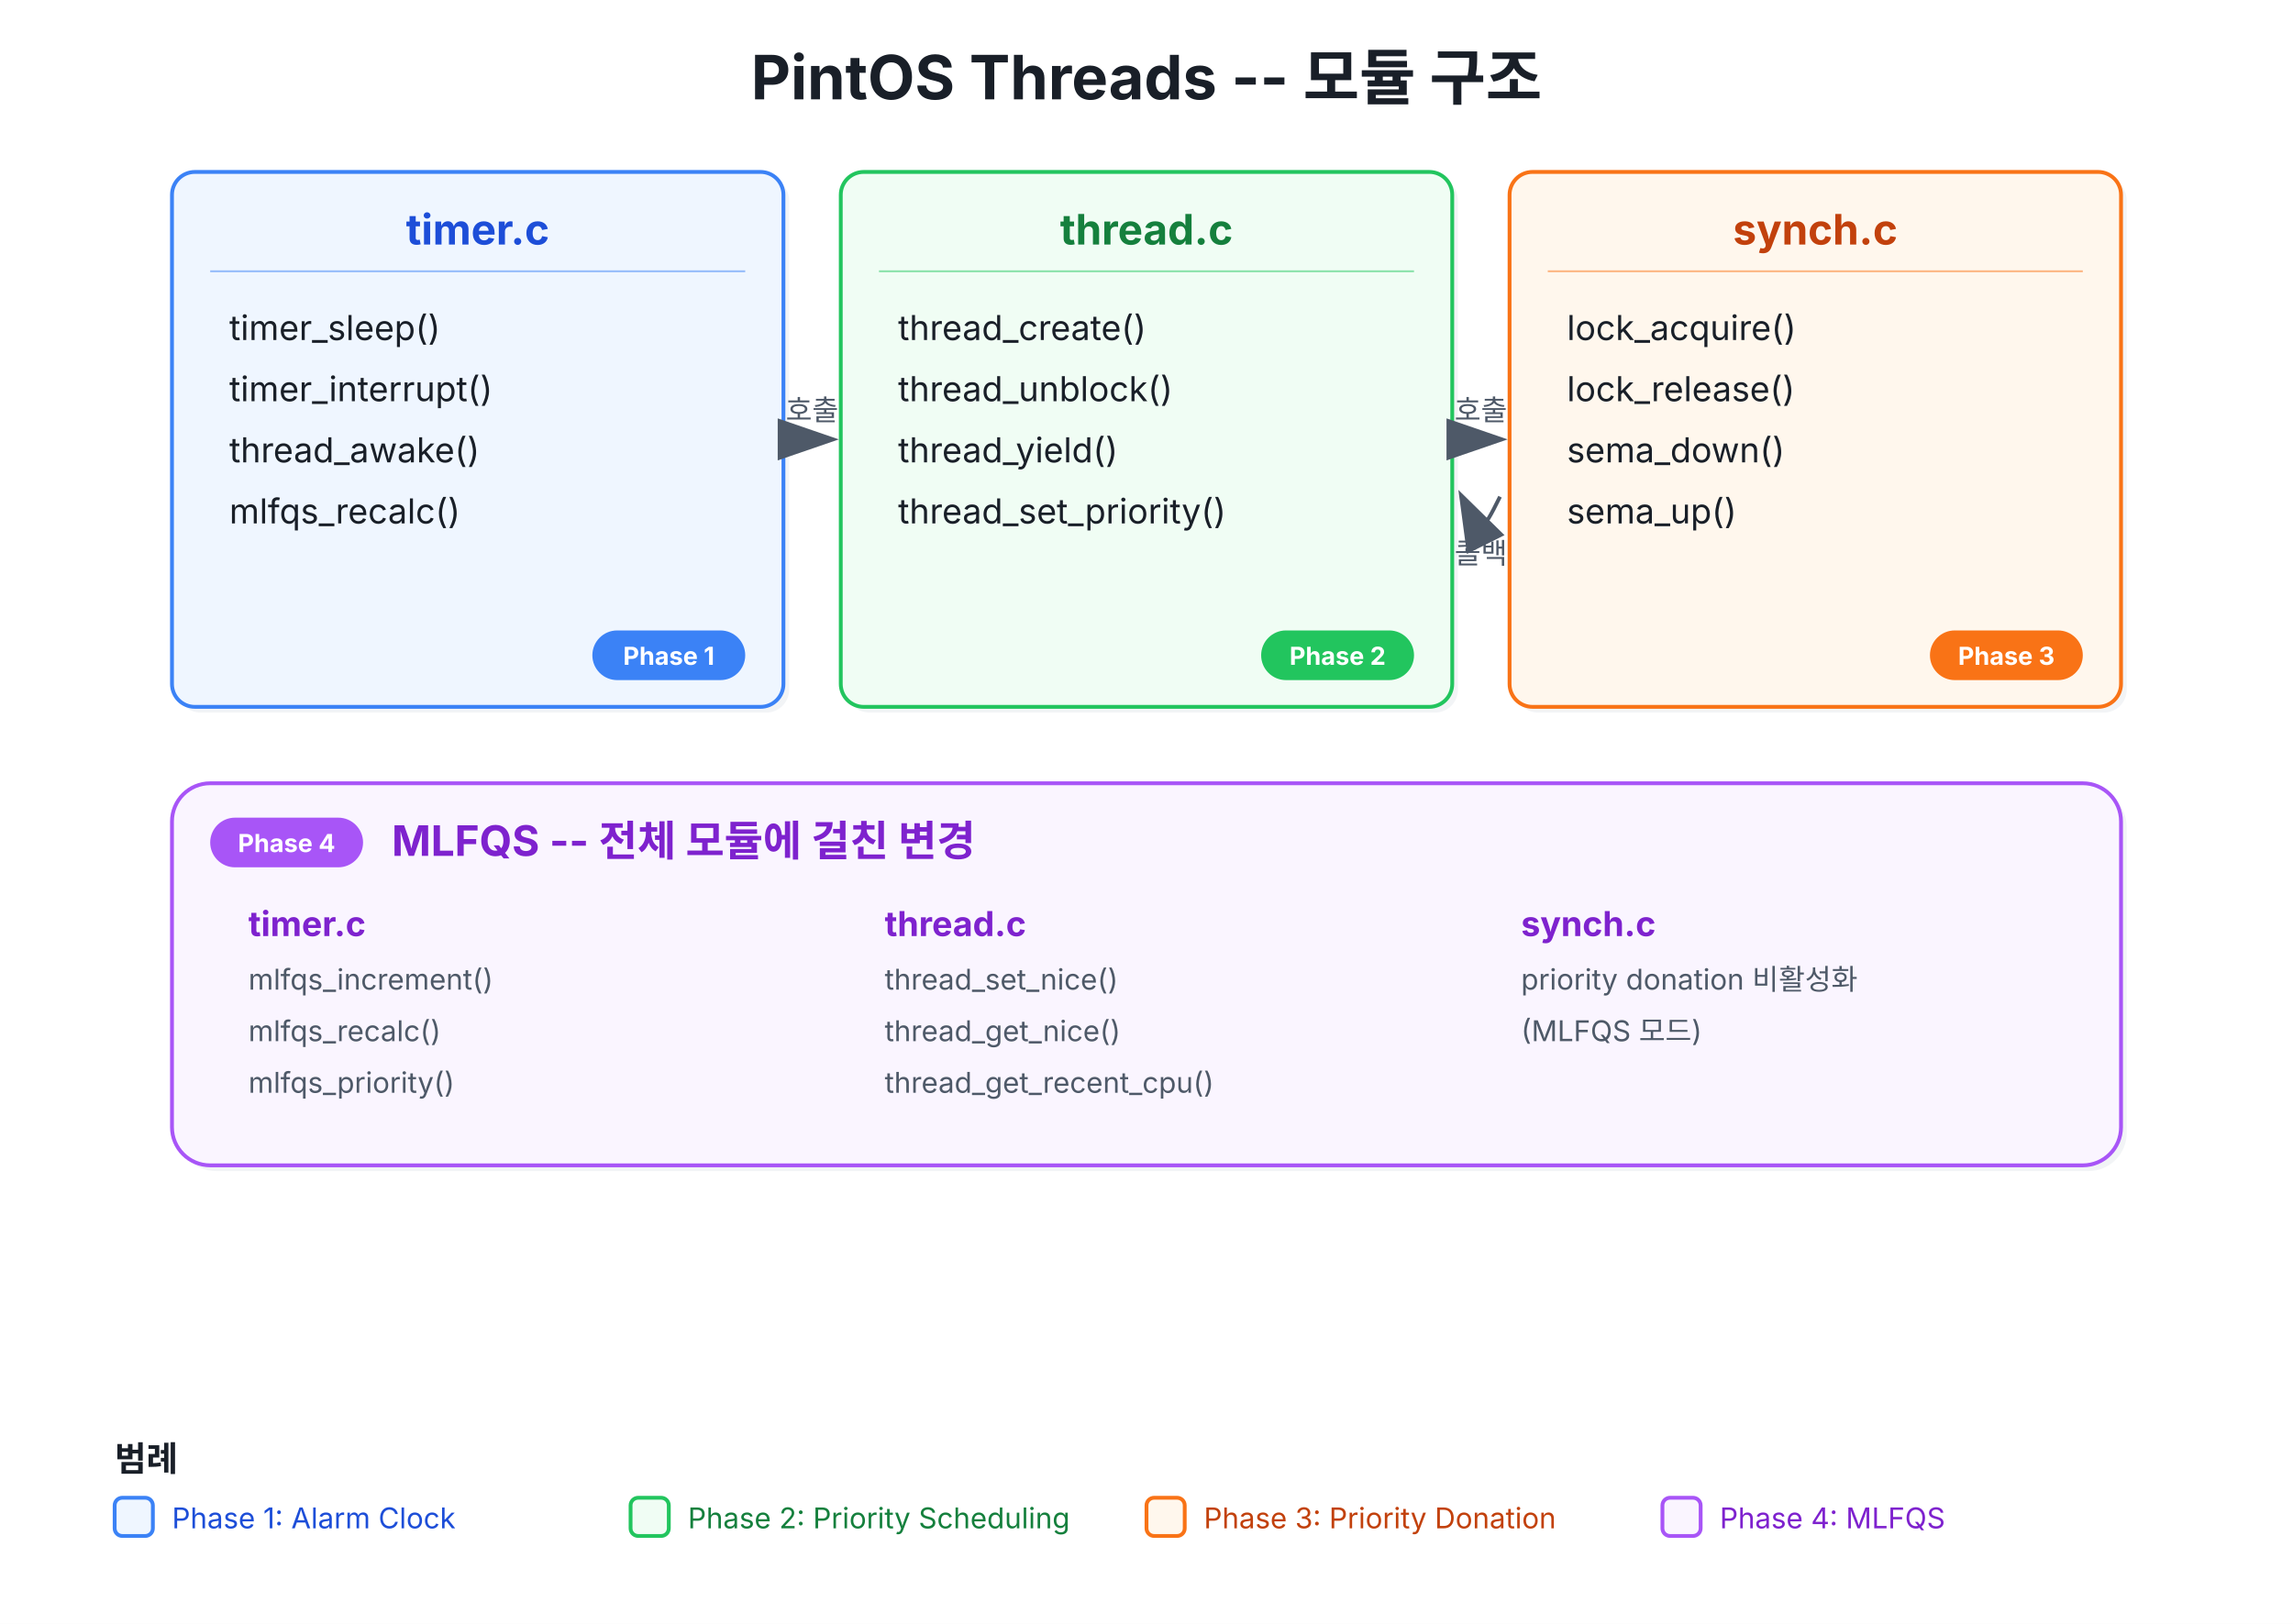
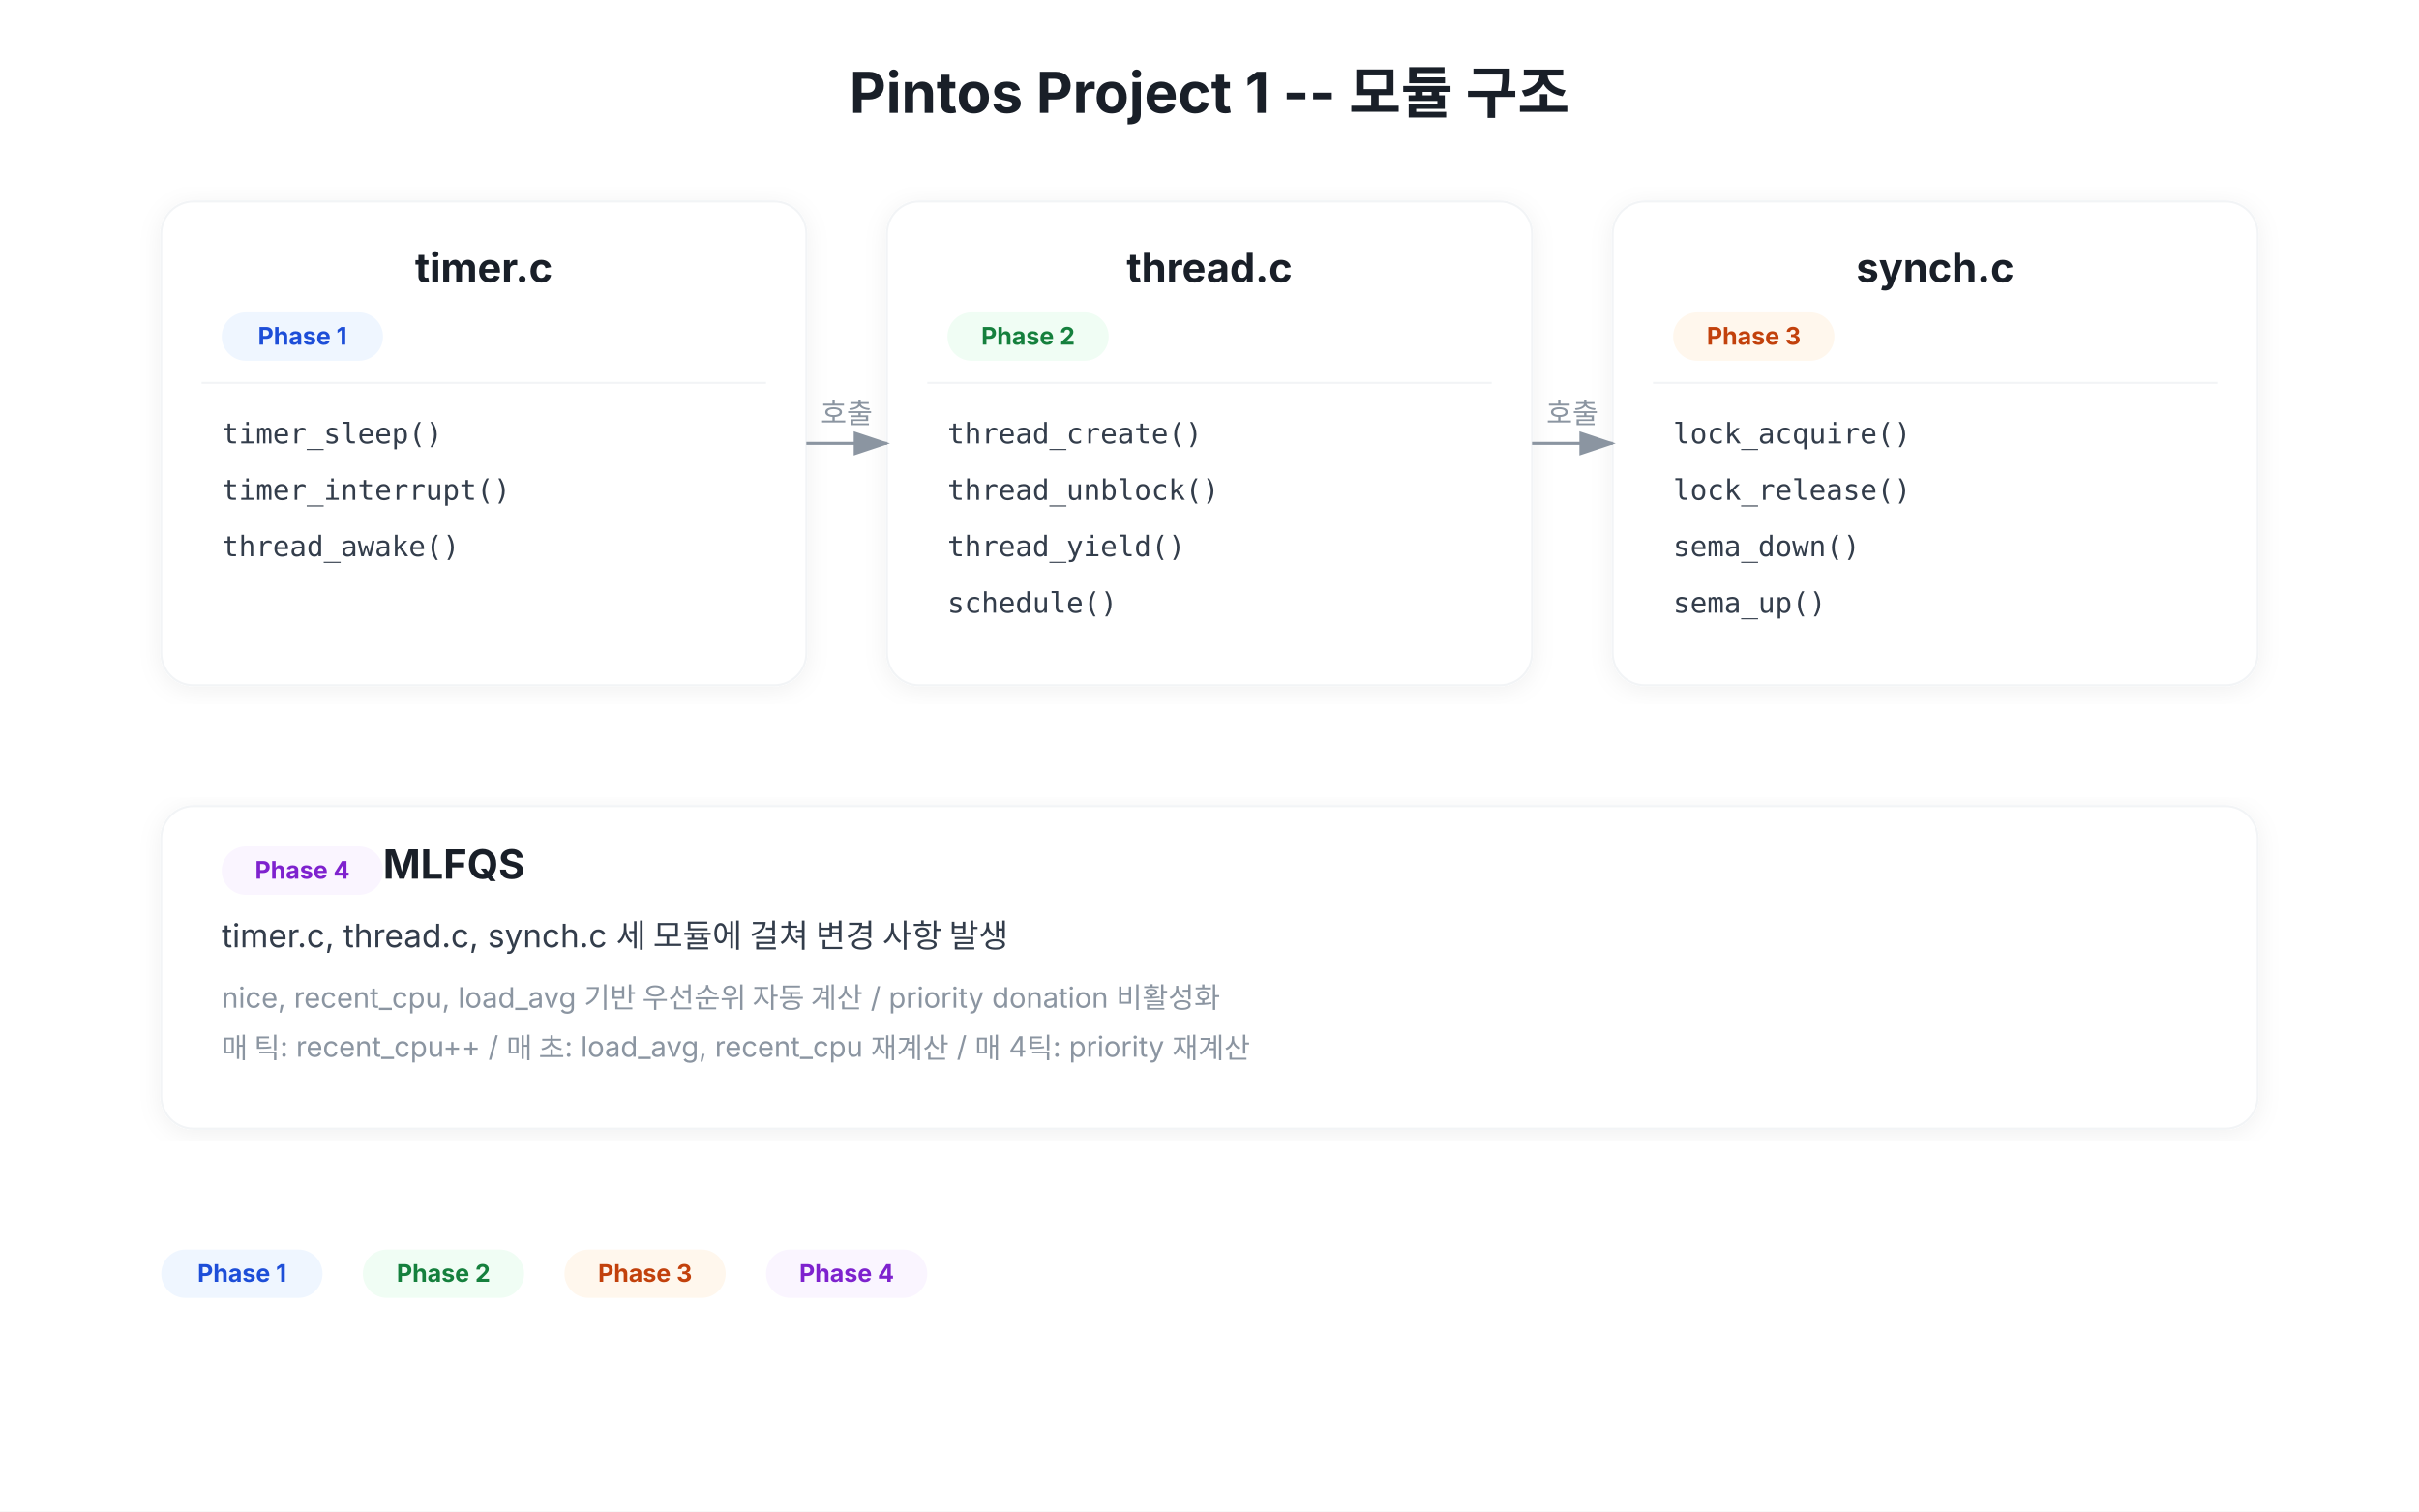
- <svg xmlns="http://www.w3.org/2000/svg" width="1200" height="850" viewBox="0 0 1200 850" font-family="system-ui, -apple-system, 'Segoe UI', sans-serif">
-   <rect width="1200" height="850" fill="#FFFFFF" />
-   <text x="600" y="52" text-anchor="middle" font-size="32" font-weight="bold" fill="#191F28">
-     PintOS Threads -- 모듈 구조
-   </text>
+ <svg xmlns="http://www.w3.org/2000/svg" width="1200" height="750" viewBox="0 0 1200 750" font-family="-apple-system, BlinkMacSystemFont, 'Segoe UI', sans-serif">
+   <rect width="1200" height="750" fill="#FFFFFF" />
  <defs>
-     <marker id="arr" markerWidth="16" markerHeight="11" refX="14" refY="5.5" orient="auto">
-       <polygon points="0 0, 16 5.5, 0 11" fill="#4E5968" />
+     <filter id="shadow" x="-4%" y="-4%" width="108%" height="108%">
+       <feDropShadow dx="0" dy="2" stdDeviation="6" flood-color="#000" flood-opacity="0.06" />
+     </filter>
+     <marker id="arrow" markerWidth="12" markerHeight="8" refX="11" refY="4" orient="auto">
+       <polygon points="0 0, 12 4, 0 8" fill="#8B95A1" />
    </marker>
  </defs>
-   <rect x="93" y="93" width="320" height="280" rx="12" fill="#F2F4F6" />
-   <rect x="90" y="90" width="320" height="280" rx="12" fill="#EFF6FF" stroke="#3B82F6" stroke-width="2" />
-   <text x="250" y="128" font-size="22" fill="#1D4ED8" text-anchor="middle" font-weight="bold">timer.c</text>
-   <line x1="110" y1="142" x2="390" y2="142" stroke="#3B82F6" stroke-width="1" opacity="0.5" />
-   <text x="120" y="178" font-size="18" fill="#191F28" text-anchor="start" font-weight="normal">timer_sleep()</text>
-   <text x="120" y="210" font-size="18" fill="#191F28" text-anchor="start" font-weight="normal">timer_interrupt()</text>
-   <text x="120" y="242" font-size="18" fill="#191F28" text-anchor="start" font-weight="normal">thread_awake()</text>
-   <text x="120" y="274" font-size="18" fill="#191F28" text-anchor="start" font-weight="normal">mlfqs_recalc()</text>
-   <rect x="310" y="330" width="80" height="26" rx="13" fill="#3B82F6" />
-   <text x="350" y="348" font-size="13" fill="#FFFFFF" text-anchor="middle" font-weight="bold">Phase 1</text>
-   <rect x="443" y="93" width="320" height="280" rx="12" fill="#F2F4F6" />
-   <rect x="440" y="90" width="320" height="280" rx="12" fill="#F0FDF4" stroke="#22C55E" stroke-width="2" />
-   <text x="600" y="128" font-size="22" fill="#15803D" text-anchor="middle" font-weight="bold">thread.c</text>
-   <line x1="460" y1="142" x2="740" y2="142" stroke="#22C55E" stroke-width="1" opacity="0.5" />
-   <text x="470" y="178" font-size="18" fill="#191F28" text-anchor="start" font-weight="normal">thread_create()</text>
-   <text x="470" y="210" font-size="18" fill="#191F28" text-anchor="start" font-weight="normal">thread_unblock()</text>
-   <text x="470" y="242" font-size="18" fill="#191F28" text-anchor="start" font-weight="normal">thread_yield()</text>
-   <text x="470" y="274" font-size="18" fill="#191F28" text-anchor="start" font-weight="normal">thread_set_priority()</text>
-   <rect x="660" y="330" width="80" height="26" rx="13" fill="#22C55E" />
-   <text x="700" y="348" font-size="13" fill="#FFFFFF" text-anchor="middle" font-weight="bold">Phase 2</text>
-   <rect x="793" y="93" width="320" height="280" rx="12" fill="#F2F4F6" />
-   <rect x="790" y="90" width="320" height="280" rx="12" fill="#FFF7ED" stroke="#F97316" stroke-width="2" />
-   <text x="950" y="128" font-size="22" fill="#C2410C" text-anchor="middle" font-weight="bold">synch.c</text>
-   <line x1="810" y1="142" x2="1090" y2="142" stroke="#F97316" stroke-width="1" opacity="0.5" />
-   <text x="820" y="178" font-size="18" fill="#191F28" text-anchor="start" font-weight="normal">lock_acquire()</text>
-   <text x="820" y="210" font-size="18" fill="#191F28" text-anchor="start" font-weight="normal">lock_release()</text>
-   <text x="820" y="242" font-size="18" fill="#191F28" text-anchor="start" font-weight="normal">sema_down()</text>
-   <text x="820" y="274" font-size="18" fill="#191F28" text-anchor="start" font-weight="normal">sema_up()</text>
-   <rect x="1010" y="330" width="80" height="26" rx="13" fill="#F97316" />
-   <text x="1050" y="348" font-size="13" fill="#FFFFFF" text-anchor="middle" font-weight="bold">Phase 3</text>
-   <line x1="415" y1="230" x2="435" y2="230" stroke="#4E5968" stroke-width="2" marker-end="url(#arr)" />
-   <text x="425" y="220" font-size="15" fill="#4E5968" text-anchor="middle" font-weight="normal">호출</text>
-   <line x1="765" y1="230" x2="785" y2="230" stroke="#4E5968" stroke-width="2" marker-end="url(#arr)" />
-   <text x="775" y="220" font-size="15" fill="#4E5968" text-anchor="middle" font-weight="normal">호출</text>
-   <path d="M 785,260 C 775,280 775,280 765,260" fill="none" stroke="#4E5968" stroke-width="2" marker-end="url(#arr)" />
-   <text x="775" y="295" font-size="15" fill="#4E5968" text-anchor="middle" font-weight="normal">콜백</text>
-   <rect x="93" y="413" width="1020" height="200" rx="20" fill="#F2F4F6" />
-   <rect x="90" y="410" width="1020" height="200" rx="20" fill="#FAF5FF" stroke="#A855F7" stroke-width="2" />
-   <rect x="110" y="428" width="80" height="26" rx="13" fill="#A855F7" />
-   <text x="150" y="446" font-size="13" fill="#FFFFFF" text-anchor="middle" font-weight="bold">Phase 4</text>
-   <text x="205" y="448" font-size="22" fill="#7E22CE" text-anchor="start" font-weight="bold">MLFQS -- 전체 모듈에 걸친 변경</text>
-   <text x="130" y="490" font-size="18" fill="#7E22CE" text-anchor="start" font-weight="bold">timer.c</text>
-   <text x="130" y="518" font-size="15" fill="#4E5968" text-anchor="start" font-weight="normal">mlfqs_increment()</text>
-   <text x="130" y="545" font-size="15" fill="#4E5968" text-anchor="start" font-weight="normal">mlfqs_recalc()</text>
-   <text x="130" y="572" font-size="15" fill="#4E5968" text-anchor="start" font-weight="normal">mlfqs_priority()</text>
-   <text x="463" y="490" font-size="18" fill="#7E22CE" text-anchor="start" font-weight="bold">thread.c</text>
-   <text x="463" y="518" font-size="15" fill="#4E5968" text-anchor="start" font-weight="normal">thread_set_nice()</text>
-   <text x="463" y="545" font-size="15" fill="#4E5968" text-anchor="start" font-weight="normal">thread_get_nice()</text>
-   <text x="463" y="572" font-size="15" fill="#4E5968" text-anchor="start" font-weight="normal">thread_get_recent_cpu()</text>
-   <text x="796" y="490" font-size="18" fill="#7E22CE" text-anchor="start" font-weight="bold">synch.c</text>
-   <text x="796" y="518" font-size="15" fill="#4E5968" text-anchor="start" font-weight="normal">priority donation 비활성화</text>
-   <text x="796" y="545" font-size="15" fill="#4E5968" text-anchor="start" font-weight="normal">(MLFQS 모드)</text>
-   <text x="60" y="770" font-size="18" fill="#191F28" text-anchor="start" font-weight="bold">범례</text>
-   <rect x="60" y="784" width="20" height="20" rx="4" fill="#EFF6FF" stroke="#3B82F6" stroke-width="2" />
-   <text x="90" y="800" font-size="15" fill="#1D4ED8" text-anchor="start" font-weight="normal">Phase 1: Alarm Clock</text>
-   <rect x="330" y="784" width="20" height="20" rx="4" fill="#F0FDF4" stroke="#22C55E" stroke-width="2" />
-   <text x="360" y="800" font-size="15" fill="#15803D" text-anchor="start" font-weight="normal">Phase 2: Priority Scheduling</text>
-   <rect x="600" y="784" width="20" height="20" rx="4" fill="#FFF7ED" stroke="#F97316" stroke-width="2" />
-   <text x="630" y="800" font-size="15" fill="#C2410C" text-anchor="start" font-weight="normal">Phase 3: Priority Donation</text>
-   <rect x="870" y="784" width="20" height="20" rx="4" fill="#FAF5FF" stroke="#A855F7" stroke-width="2" />
-   <text x="900" y="800" font-size="15" fill="#7E22CE" text-anchor="start" font-weight="normal">Phase 4: MLFQS</text>
+   <text x="600" y="56" text-anchor="middle" font-size="28" font-weight="bold" fill="#191F28">Pintos Project 1 -- 모듈 구조</text>
+   <rect x="80" y="100" width="320" height="240" rx="16" fill="#FFFFFF" stroke="#F2F4F6" stroke-width="1" filter="url(#shadow)" />
+   <text x="240" y="140" font-size="20" fill="#191F28" text-anchor="middle" font-weight="bold">timer.c</text>
+   <rect x="110" y="155" width="80" height="24" rx="12" fill="#EFF6FF" />
+   <text x="150" y="171" font-size="12" fill="#1D4ED8" text-anchor="middle" font-weight="bold">Phase 1</text>
+   <line x1="100" y1="190" x2="380" y2="190" stroke="#F2F4F6" stroke-width="1" />
+   <text x="110" y="220" font-size="14" fill="#333D4B" text-anchor="start" font-weight="normal" font-family="monospace">timer_sleep()</text>
+   <text x="110" y="248" font-size="14" fill="#333D4B" text-anchor="start" font-weight="normal" font-family="monospace">timer_interrupt()</text>
+   <text x="110" y="276" font-size="14" fill="#333D4B" text-anchor="start" font-weight="normal" font-family="monospace">thread_awake()</text>
+   <rect x="440" y="100" width="320" height="240" rx="16" fill="#FFFFFF" stroke="#F2F4F6" stroke-width="1" filter="url(#shadow)" />
+   <text x="600" y="140" font-size="20" fill="#191F28" text-anchor="middle" font-weight="bold">thread.c</text>
+   <rect x="470" y="155" width="80" height="24" rx="12" fill="#F0FDF4" />
+   <text x="510" y="171" font-size="12" fill="#15803D" text-anchor="middle" font-weight="bold">Phase 2</text>
+   <line x1="460" y1="190" x2="740" y2="190" stroke="#F2F4F6" stroke-width="1" />
+   <text x="470" y="220" font-size="14" fill="#333D4B" text-anchor="start" font-weight="normal" font-family="monospace">thread_create()</text>
+   <text x="470" y="248" font-size="14" fill="#333D4B" text-anchor="start" font-weight="normal" font-family="monospace">thread_unblock()</text>
+   <text x="470" y="276" font-size="14" fill="#333D4B" text-anchor="start" font-weight="normal" font-family="monospace">thread_yield()</text>
+   <text x="470" y="304" font-size="14" fill="#333D4B" text-anchor="start" font-weight="normal" font-family="monospace">schedule()</text>
+   <rect x="800" y="100" width="320" height="240" rx="16" fill="#FFFFFF" stroke="#F2F4F6" stroke-width="1" filter="url(#shadow)" />
+   <text x="960" y="140" font-size="20" fill="#191F28" text-anchor="middle" font-weight="bold">synch.c</text>
+   <rect x="830" y="155" width="80" height="24" rx="12" fill="#FFF7ED" />
+   <text x="870" y="171" font-size="12" fill="#C2410C" text-anchor="middle" font-weight="bold">Phase 3</text>
+   <line x1="820" y1="190" x2="1100" y2="190" stroke="#F2F4F6" stroke-width="1" />
+   <text x="830" y="220" font-size="14" fill="#333D4B" text-anchor="start" font-weight="normal" font-family="monospace">lock_acquire()</text>
+   <text x="830" y="248" font-size="14" fill="#333D4B" text-anchor="start" font-weight="normal" font-family="monospace">lock_release()</text>
+   <text x="830" y="276" font-size="14" fill="#333D4B" text-anchor="start" font-weight="normal" font-family="monospace">sema_down()</text>
+   <text x="830" y="304" font-size="14" fill="#333D4B" text-anchor="start" font-weight="normal" font-family="monospace">sema_up()</text>
+   <line x1="400" y1="220" x2="440" y2="220" stroke="#8B95A1" stroke-width="1.5" marker-end="url(#arrow)" />
+   <text x="420" y="210" font-size="14" fill="#8B95A1" text-anchor="middle" font-weight="normal">호출</text>
+   <line x1="760" y1="220" x2="800" y2="220" stroke="#8B95A1" stroke-width="1.5" marker-end="url(#arrow)" />
+   <text x="780" y="210" font-size="14" fill="#8B95A1" text-anchor="middle" font-weight="normal">호출</text>
+   <rect x="80" y="400" width="1040" height="160" rx="16" fill="#FFFFFF" stroke="#F2F4F6" stroke-width="1" filter="url(#shadow)" />
+   <rect x="110" y="420" width="80" height="24" rx="12" fill="#FAF5FF" />
+   <text x="150" y="436" font-size="12" fill="#7E22CE" text-anchor="middle" font-weight="bold">Phase 4</text>
+   <text x="190" y="436" font-size="20" fill="#191F28" text-anchor="start" font-weight="bold">MLFQS</text>
+   <text x="110" y="470" font-size="16" fill="#333D4B" text-anchor="start" font-weight="normal">timer.c, thread.c, synch.c 세 모듈에 걸쳐 변경 사항 발생</text>
+   <text x="110" y="500" font-size="14" fill="#8B95A1" text-anchor="start" font-weight="normal">nice, recent_cpu, load_avg 기반 우선순위 자동 계산 / priority donation 비활성화</text>
+   <text x="110" y="525" font-size="14" fill="#8B95A1" text-anchor="start" font-weight="normal">매 틱: recent_cpu++ / 매 초: load_avg, recent_cpu 재계산 / 매 4틱: priority 재계산</text>
+   <rect x="80" y="620" width="80" height="24" rx="12" fill="#EFF6FF" />
+   <text x="120" y="636" font-size="12" fill="#1D4ED8" text-anchor="middle" font-weight="bold">Phase 1</text>
+   <rect x="180" y="620" width="80" height="24" rx="12" fill="#F0FDF4" />
+   <text x="220" y="636" font-size="12" fill="#15803D" text-anchor="middle" font-weight="bold">Phase 2</text>
+   <rect x="280" y="620" width="80" height="24" rx="12" fill="#FFF7ED" />
+   <text x="320" y="636" font-size="12" fill="#C2410C" text-anchor="middle" font-weight="bold">Phase 3</text>
+   <rect x="380" y="620" width="80" height="24" rx="12" fill="#FAF5FF" />
+   <text x="420" y="636" font-size="12" fill="#7E22CE" text-anchor="middle" font-weight="bold">Phase 4</text>
</svg>
